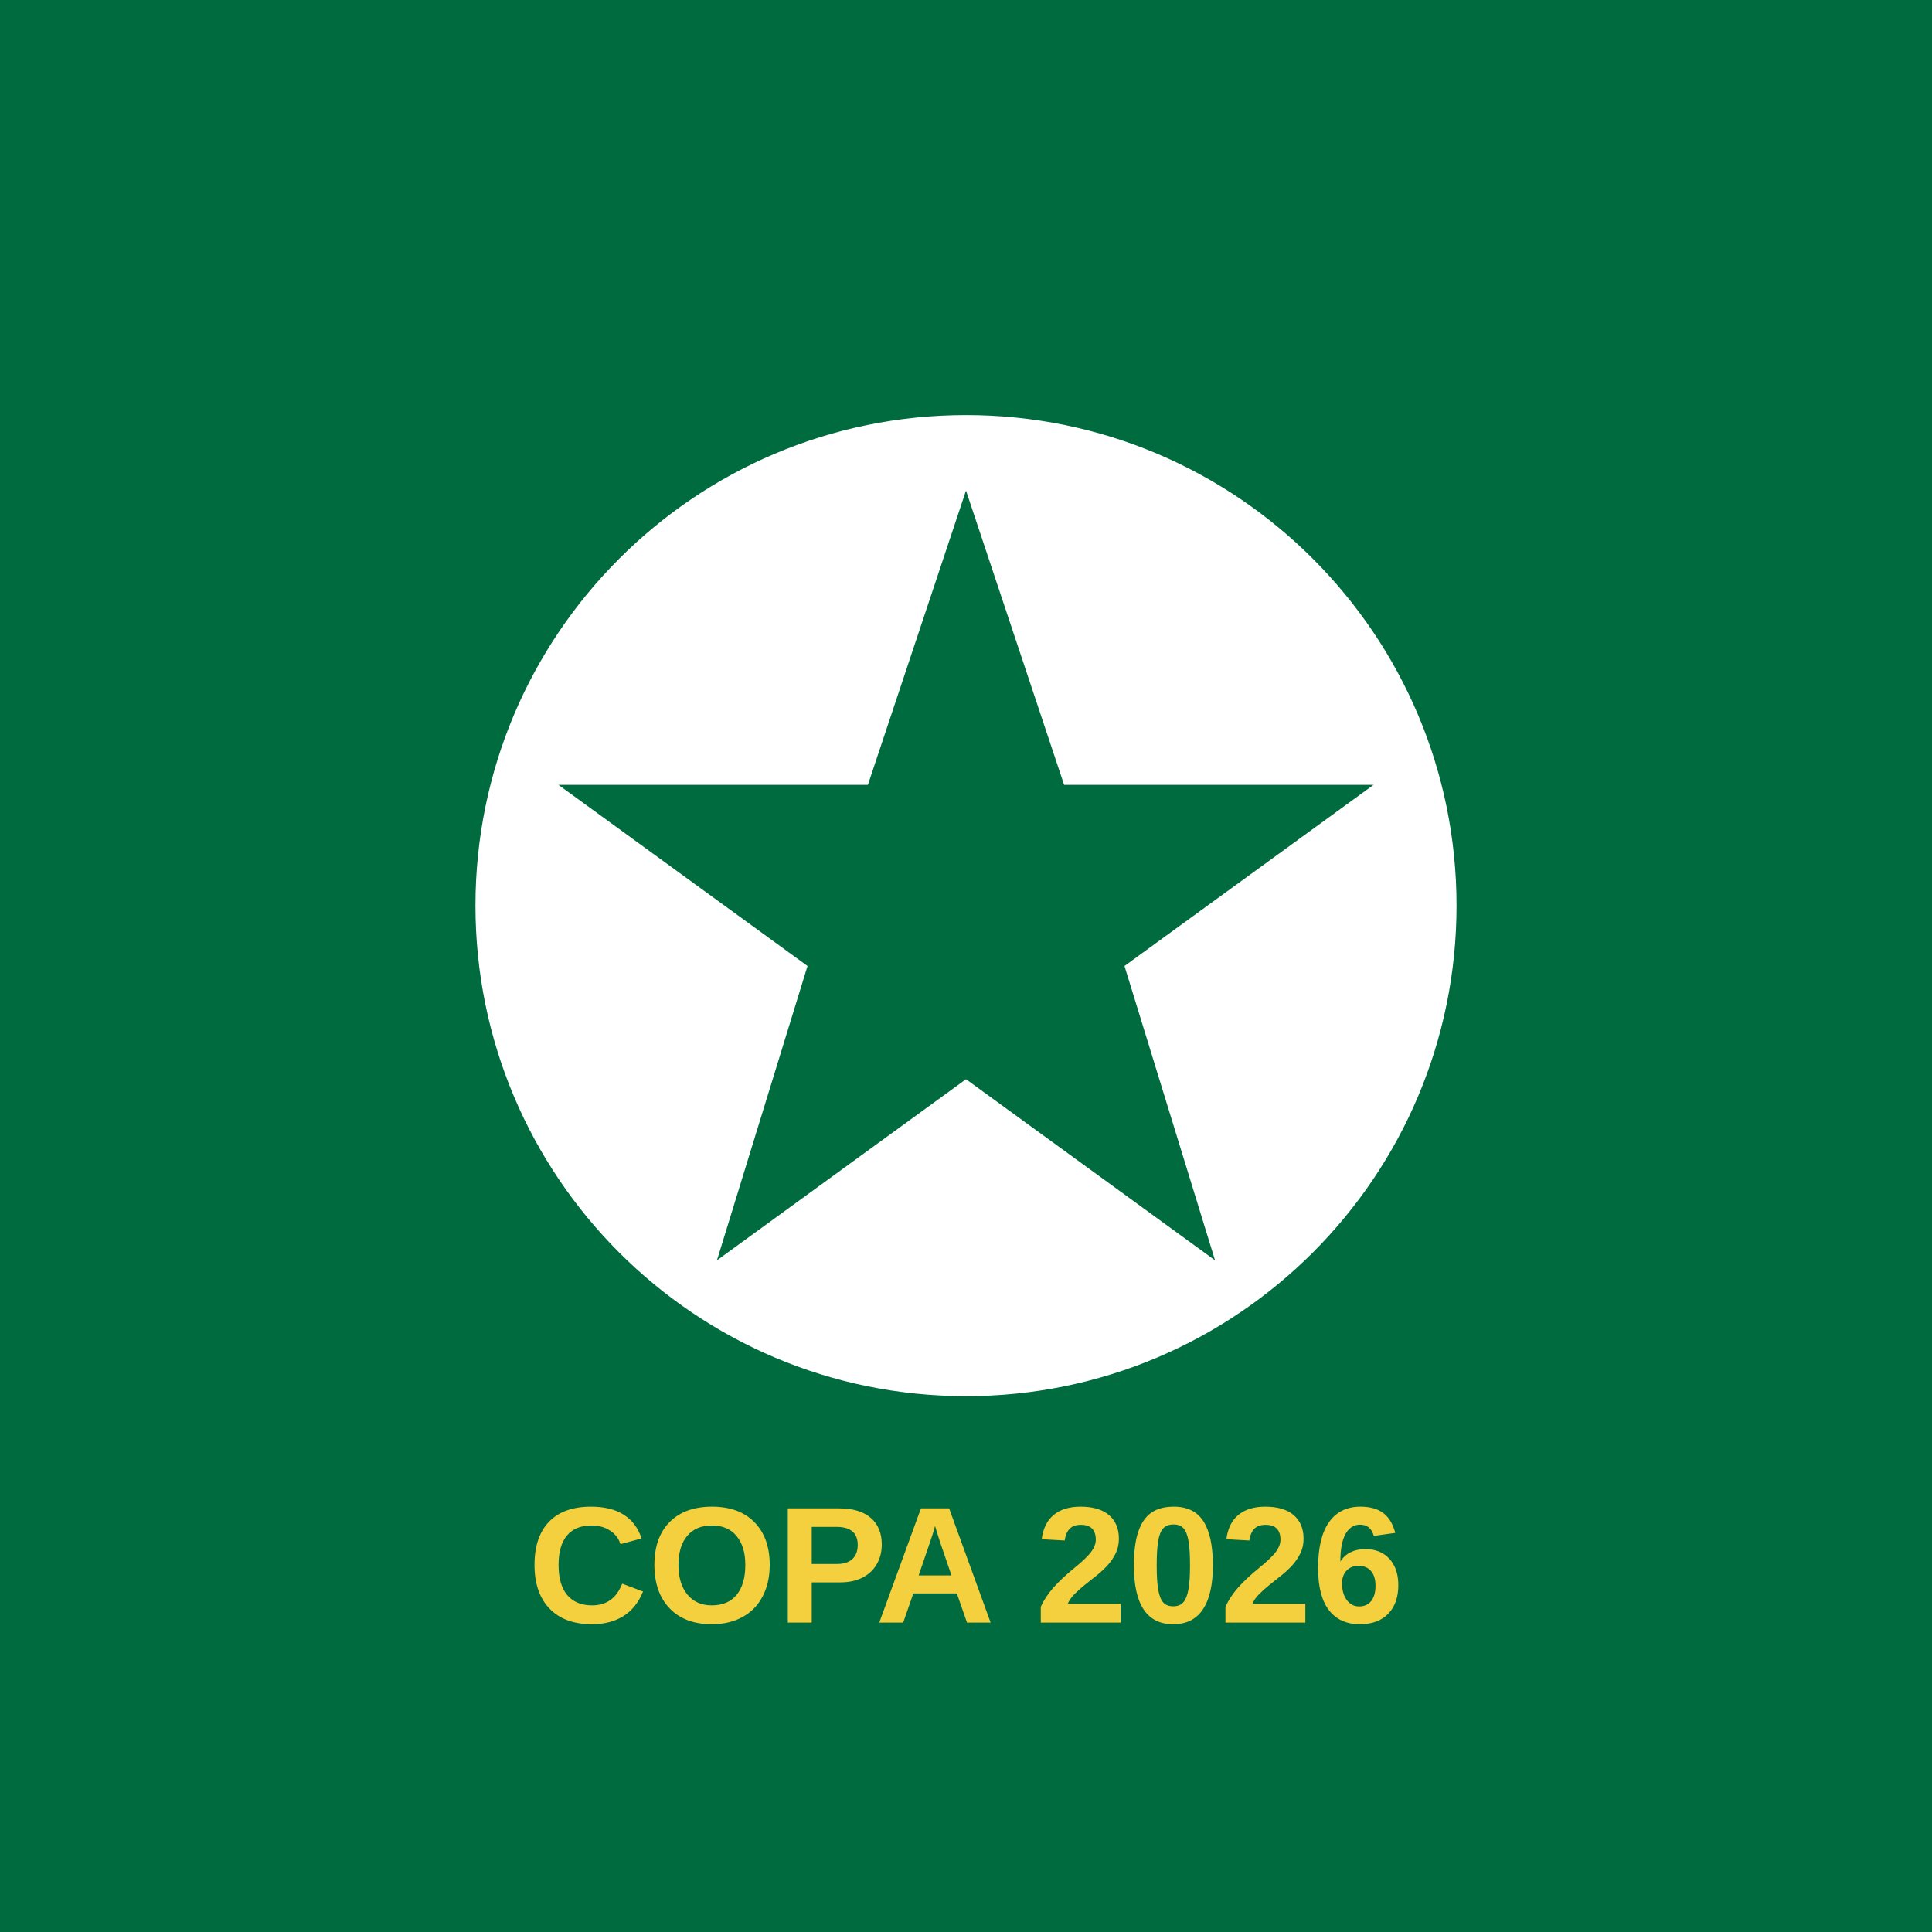
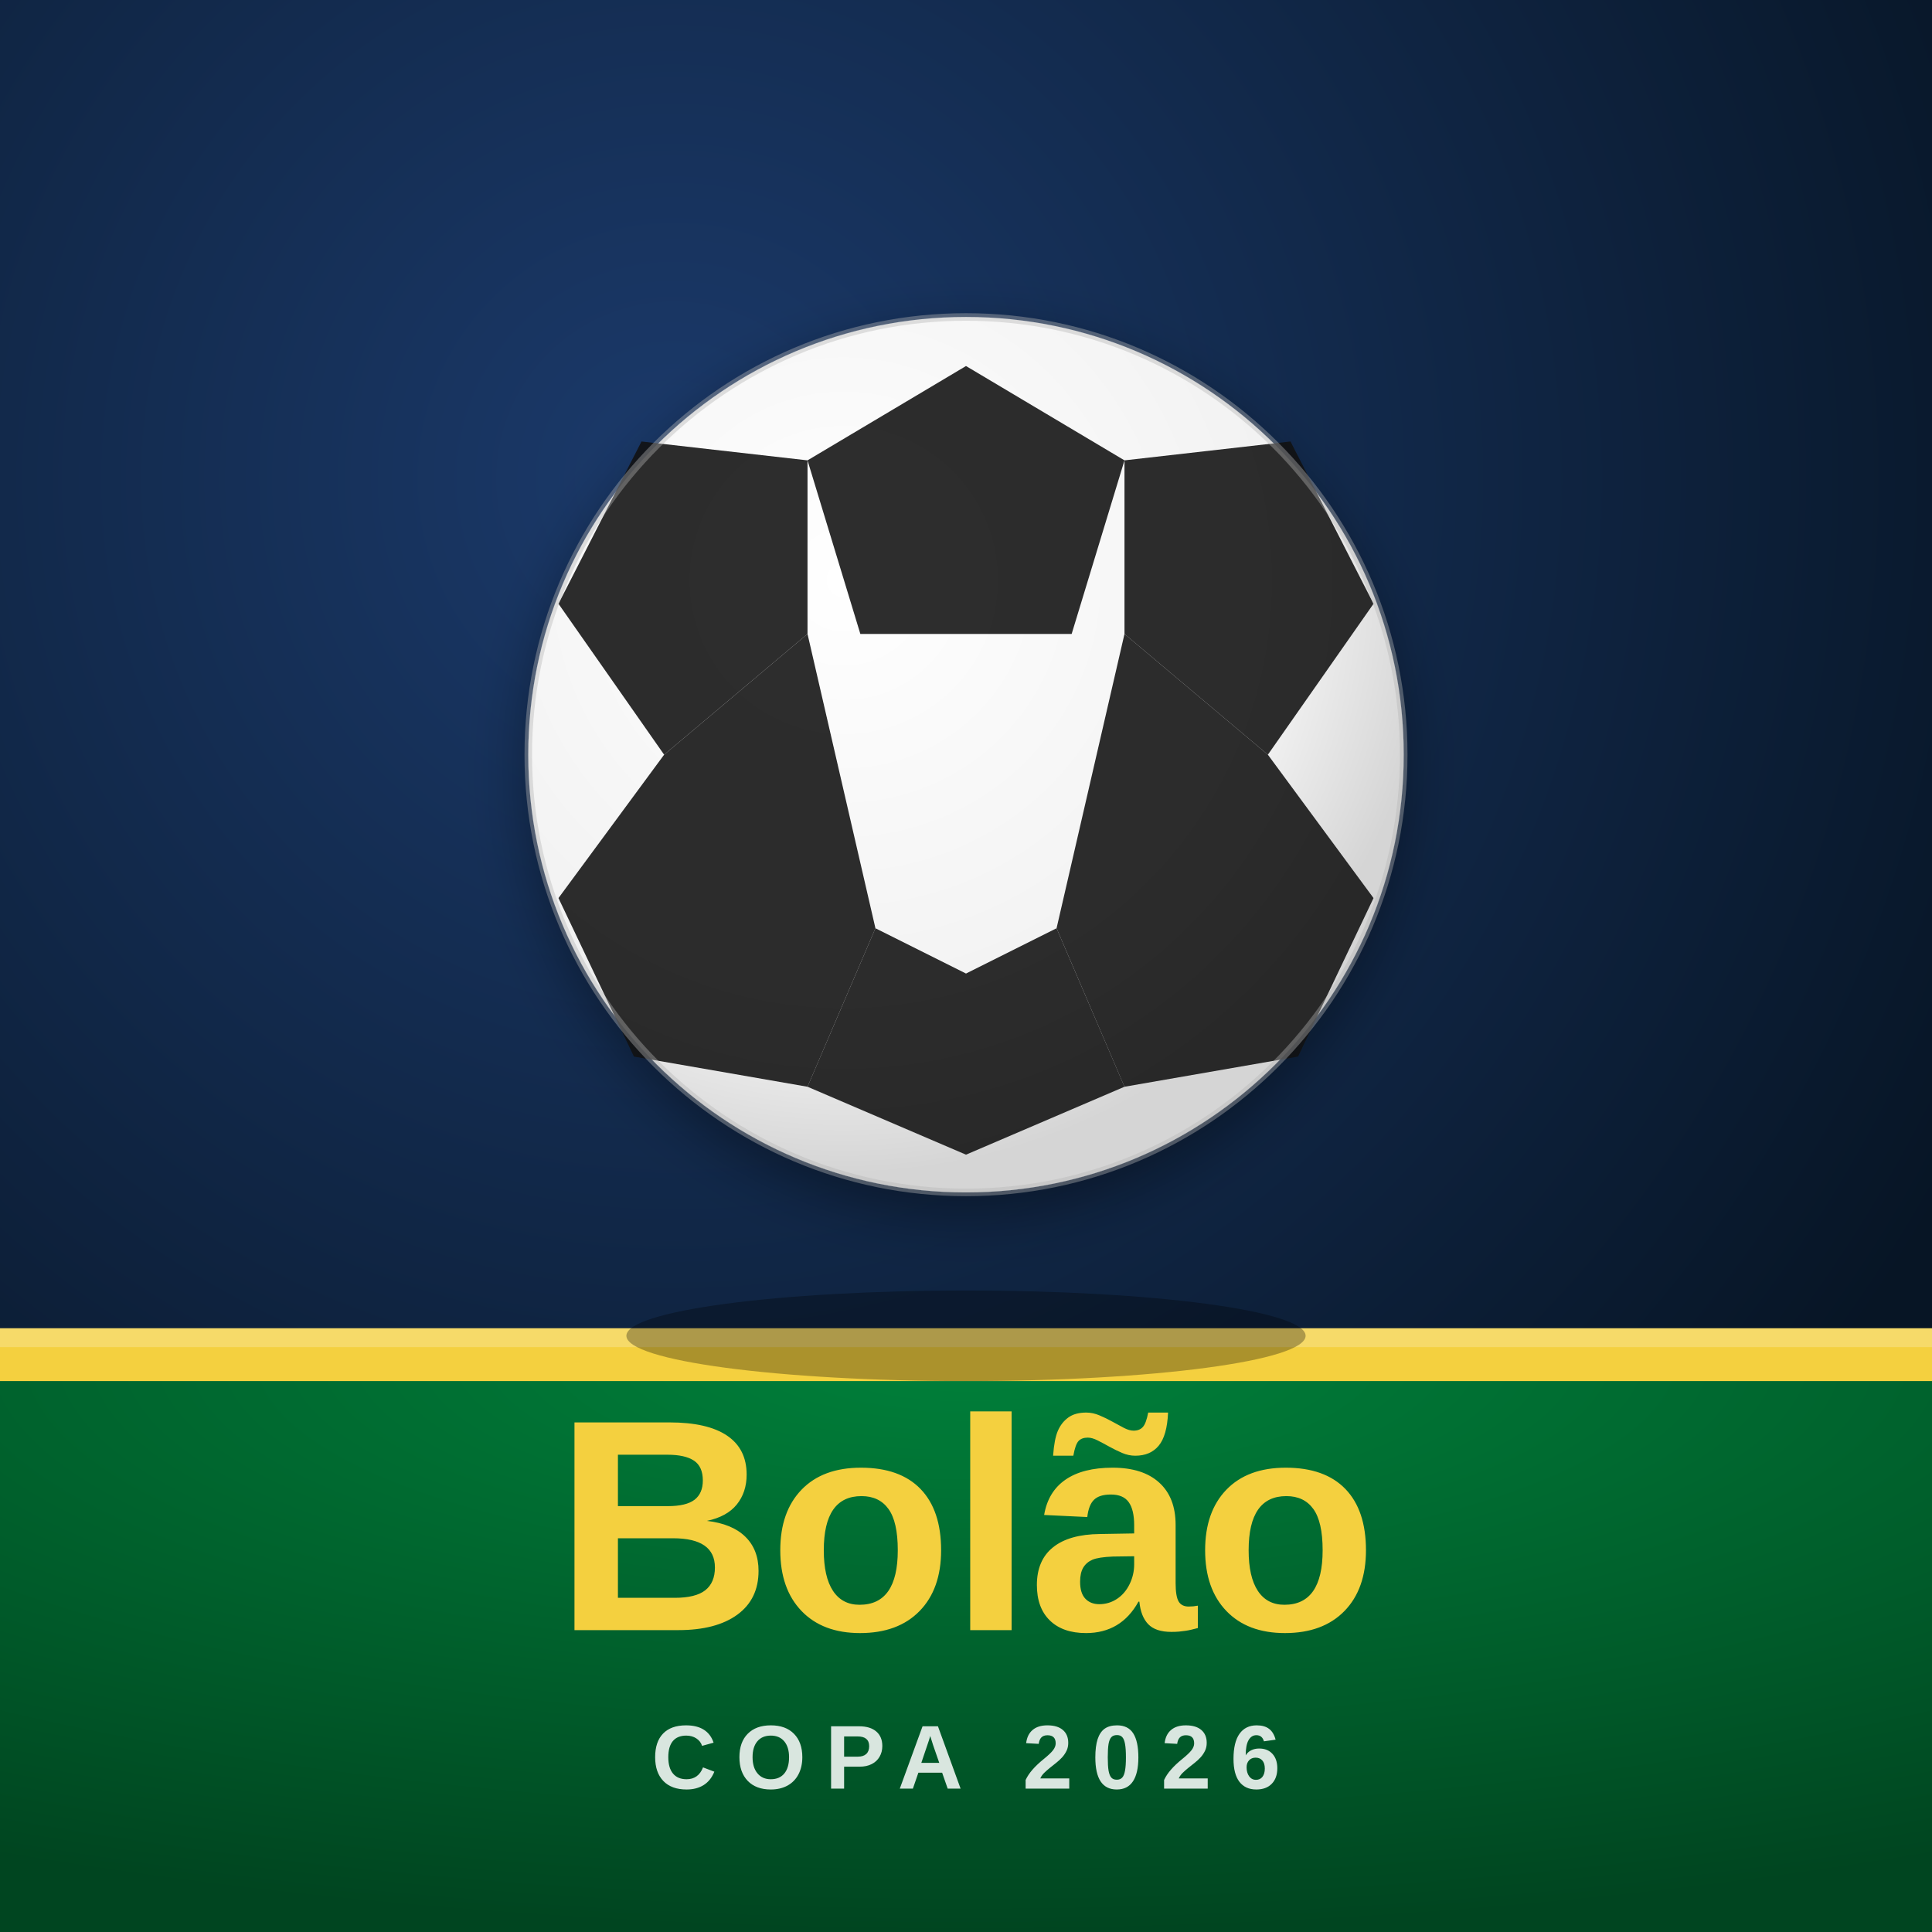
<svg xmlns="http://www.w3.org/2000/svg" viewBox="0 0 512 512">
-   <rect width="512" height="512" fill="#006B3F" />
-   <circle cx="256" cy="240" r="130" fill="#fff" />
-   <polygon points="256,130 282,208 364,208 298,256 322,334 256,286 190,334 214,256 148,208 230,208" fill="#006B3F" />
-   <text x="256" y="430" font-size="44" font-family="Arial,sans-serif" font-weight="900" fill="#F4D03F" text-anchor="middle">COPA 2026</text>
+   <defs>
+     <radialGradient id="bg2" cx="35%" cy="25%" r="75%">
+       <stop offset="0%" stop-color="#1B3A6B" />
+       <stop offset="100%" stop-color="#071525" />
+     </radialGradient>
+     <radialGradient id="ball2" cx="36%" cy="30%" r="68%">
+       <stop offset="0%" stop-color="#ffffff" />
+       <stop offset="75%" stop-color="#f2f2f2" />
+       <stop offset="100%" stop-color="#d5d5d5" />
+     </radialGradient>
+     <radialGradient id="green2" cx="50%" cy="0%" r="100%">
+       <stop offset="0%" stop-color="#00803A" />
+       <stop offset="100%" stop-color="#004520" />
+     </radialGradient>
+     <filter id="bs2">
+       <feDropShadow dx="0" dy="5" stdDeviation="8" flood-color="#000" flood-opacity="0.4" />
+     </filter>
+   </defs>
+   <rect width="512" height="512" fill="url(#bg2)" />
+   <path d="M0,360 L512,360 L512,512 L0,512 Z" fill="url(#green2)" />
+   <rect x="0" y="352" width="512" height="14" fill="#F4D03F" />
+   <rect x="0" y="352" width="512" height="5" fill="rgba(255,255,255,0.22)" />
+   <ellipse cx="256" cy="354" rx="90" ry="12" fill="rgba(0,0,0,0.3)" />
+   <circle cx="256" cy="200" r="116" fill="url(#ball2)" filter="url(#bs2)" />
+   <path d="M256,97  L298,122 L284,168 L228,168 L214,122 Z" fill="#111" opacity="0.88" />
+   <path d="M214,122 L170,117 L148,160 L176,200 L214,168 Z" fill="#111" opacity="0.88" />
+   <path d="M298,122 L342,117 L364,160 L336,200 L298,168 Z" fill="#111" opacity="0.88" />
+   <path d="M176,200 L148,238 L168,280 L214,288 L232,246 L214,168 Z" fill="#111" opacity="0.88" />
+   <path d="M336,200 L364,238 L344,280 L298,288 L280,246 L298,168 Z" fill="#111" opacity="0.88" />
+   <path d="M232,246 L214,288 L256,306 L298,288 L280,246 L256,258 Z" fill="#111" opacity="0.88" />
+   <circle cx="256" cy="200" r="116" fill="none" stroke="rgba(180,180,180,0.4)" stroke-width="2" />
+   <text x="256" y="432" font-size="80" font-family="'Arial Black', Arial, sans-serif" font-weight="900" fill="#F4D03F" text-anchor="middle" letter-spacing="-1">Bolão</text>
+   <text x="256" y="474" font-size="24" font-family="Arial, Helvetica, sans-serif" font-weight="700" fill="rgba(255,255,255,0.85)" text-anchor="middle" letter-spacing="5">COPA 2026</text>
</svg>
